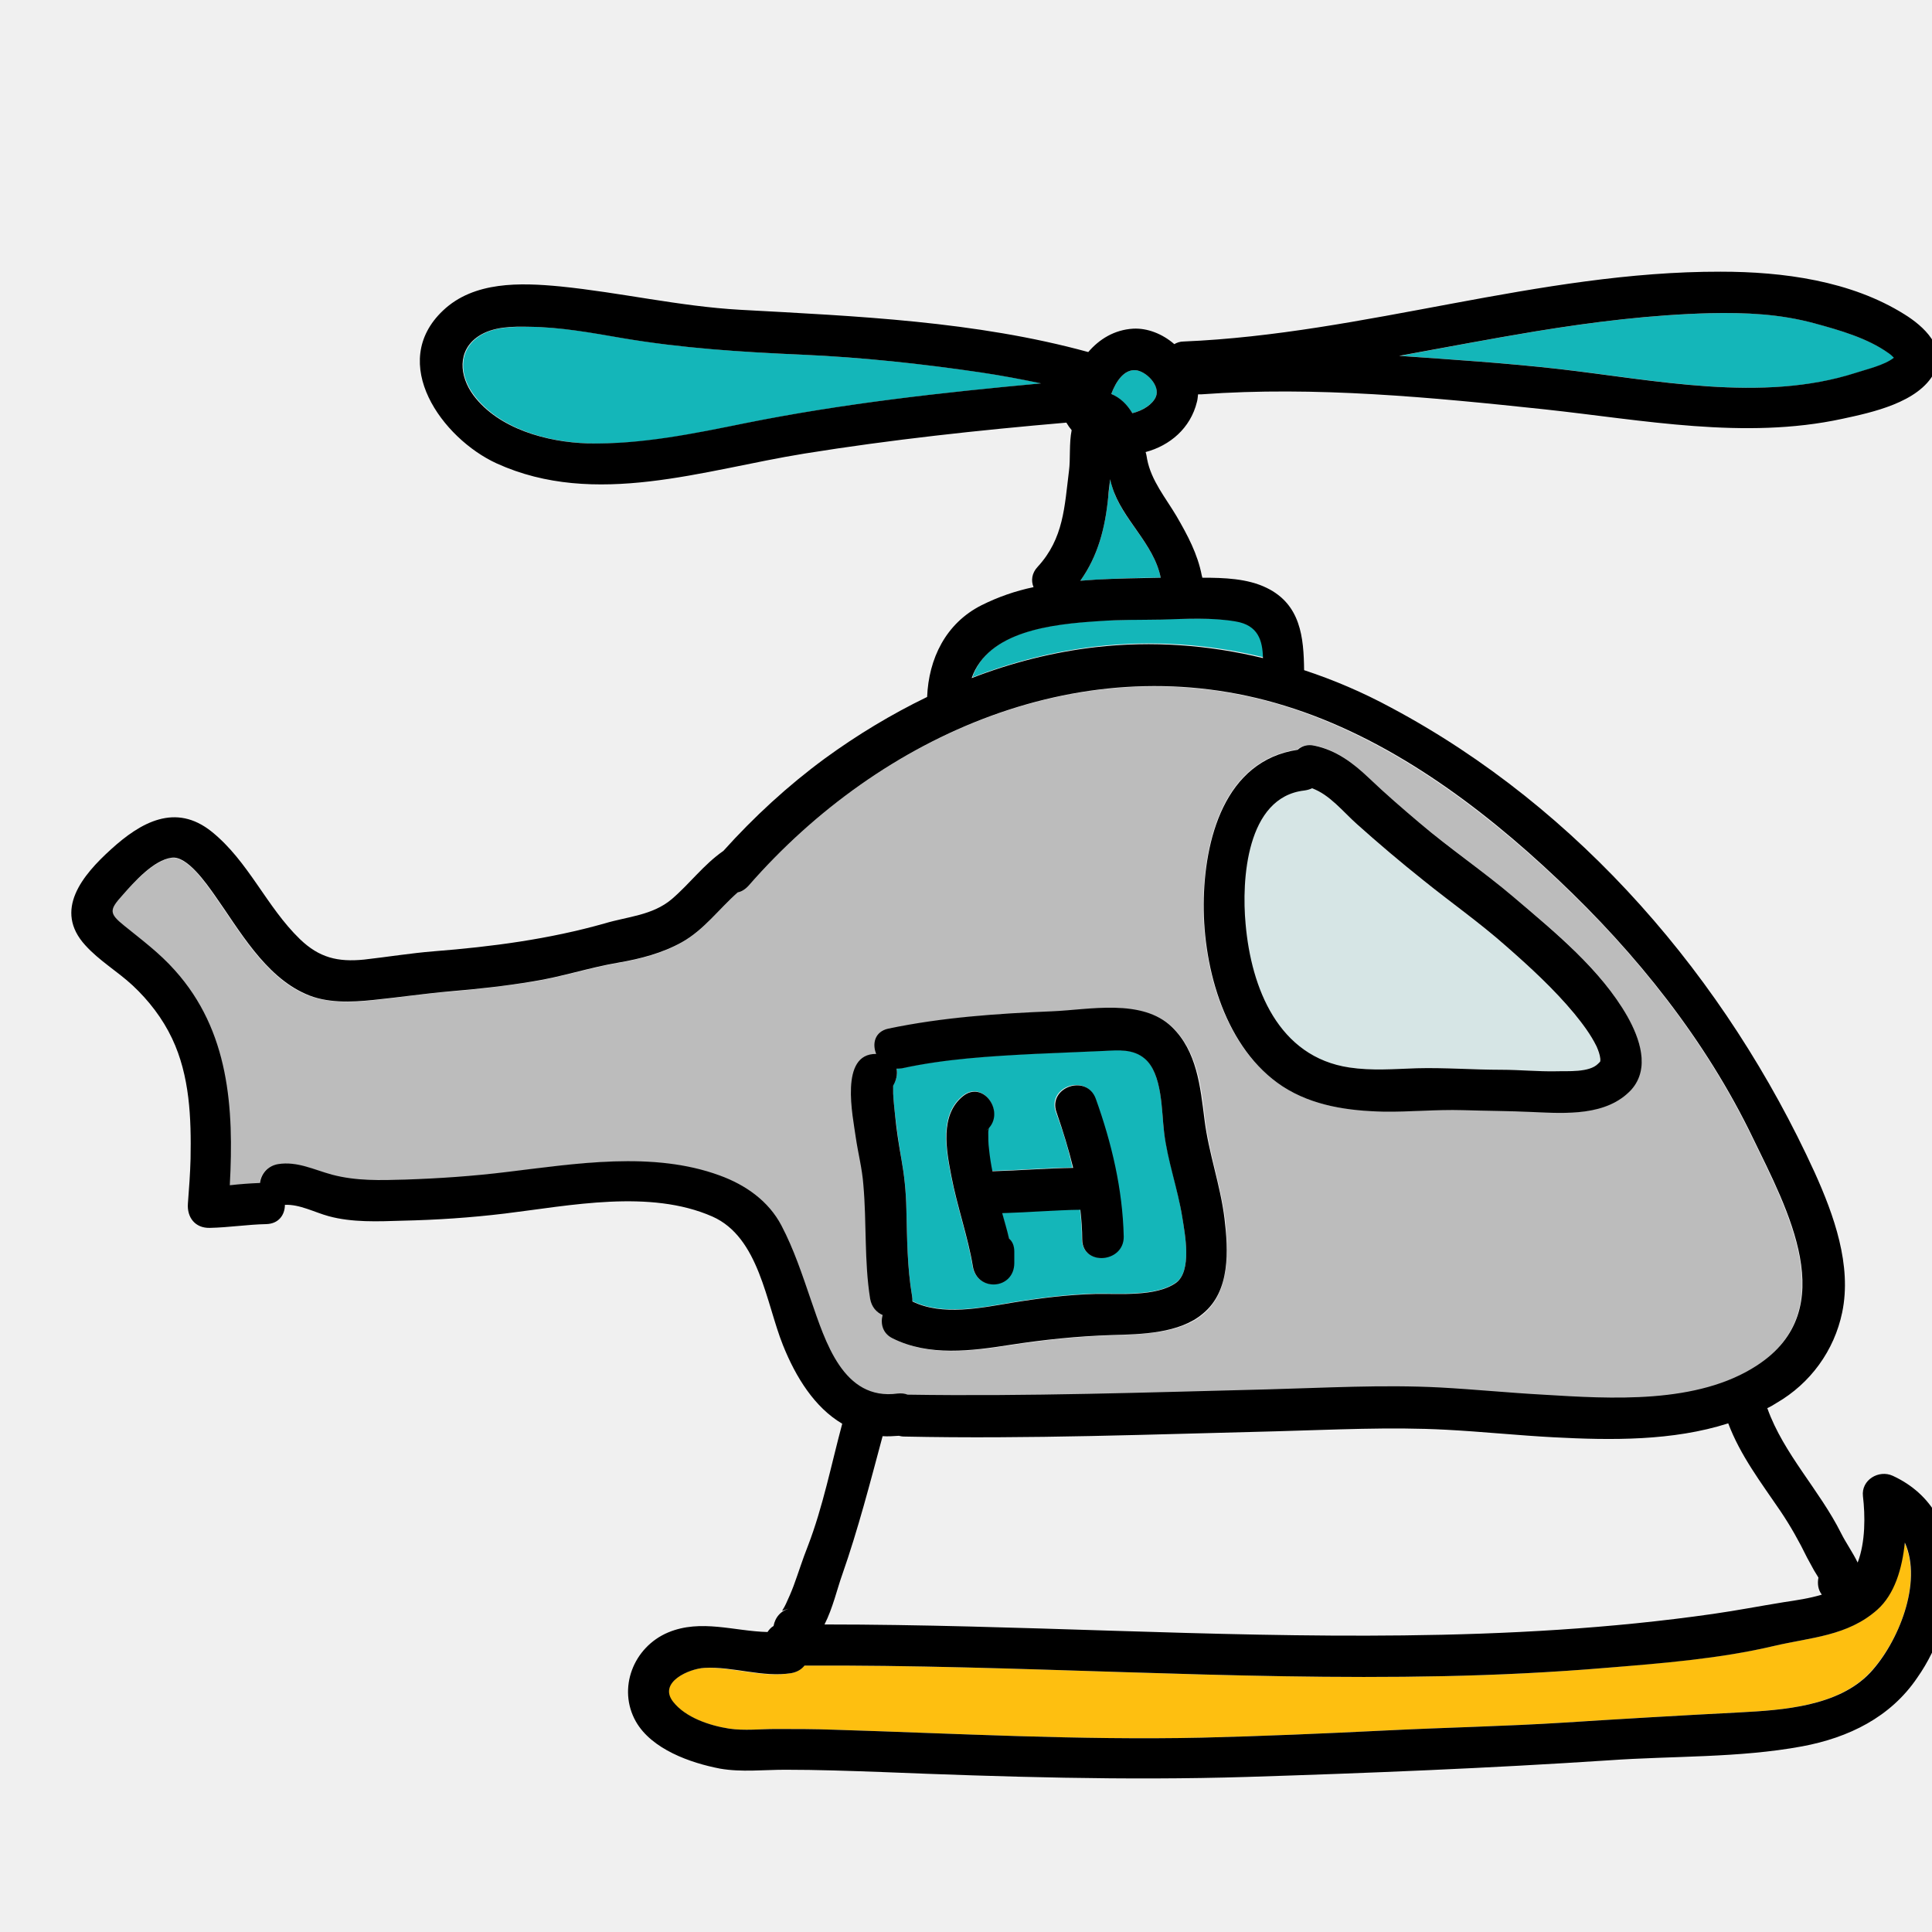
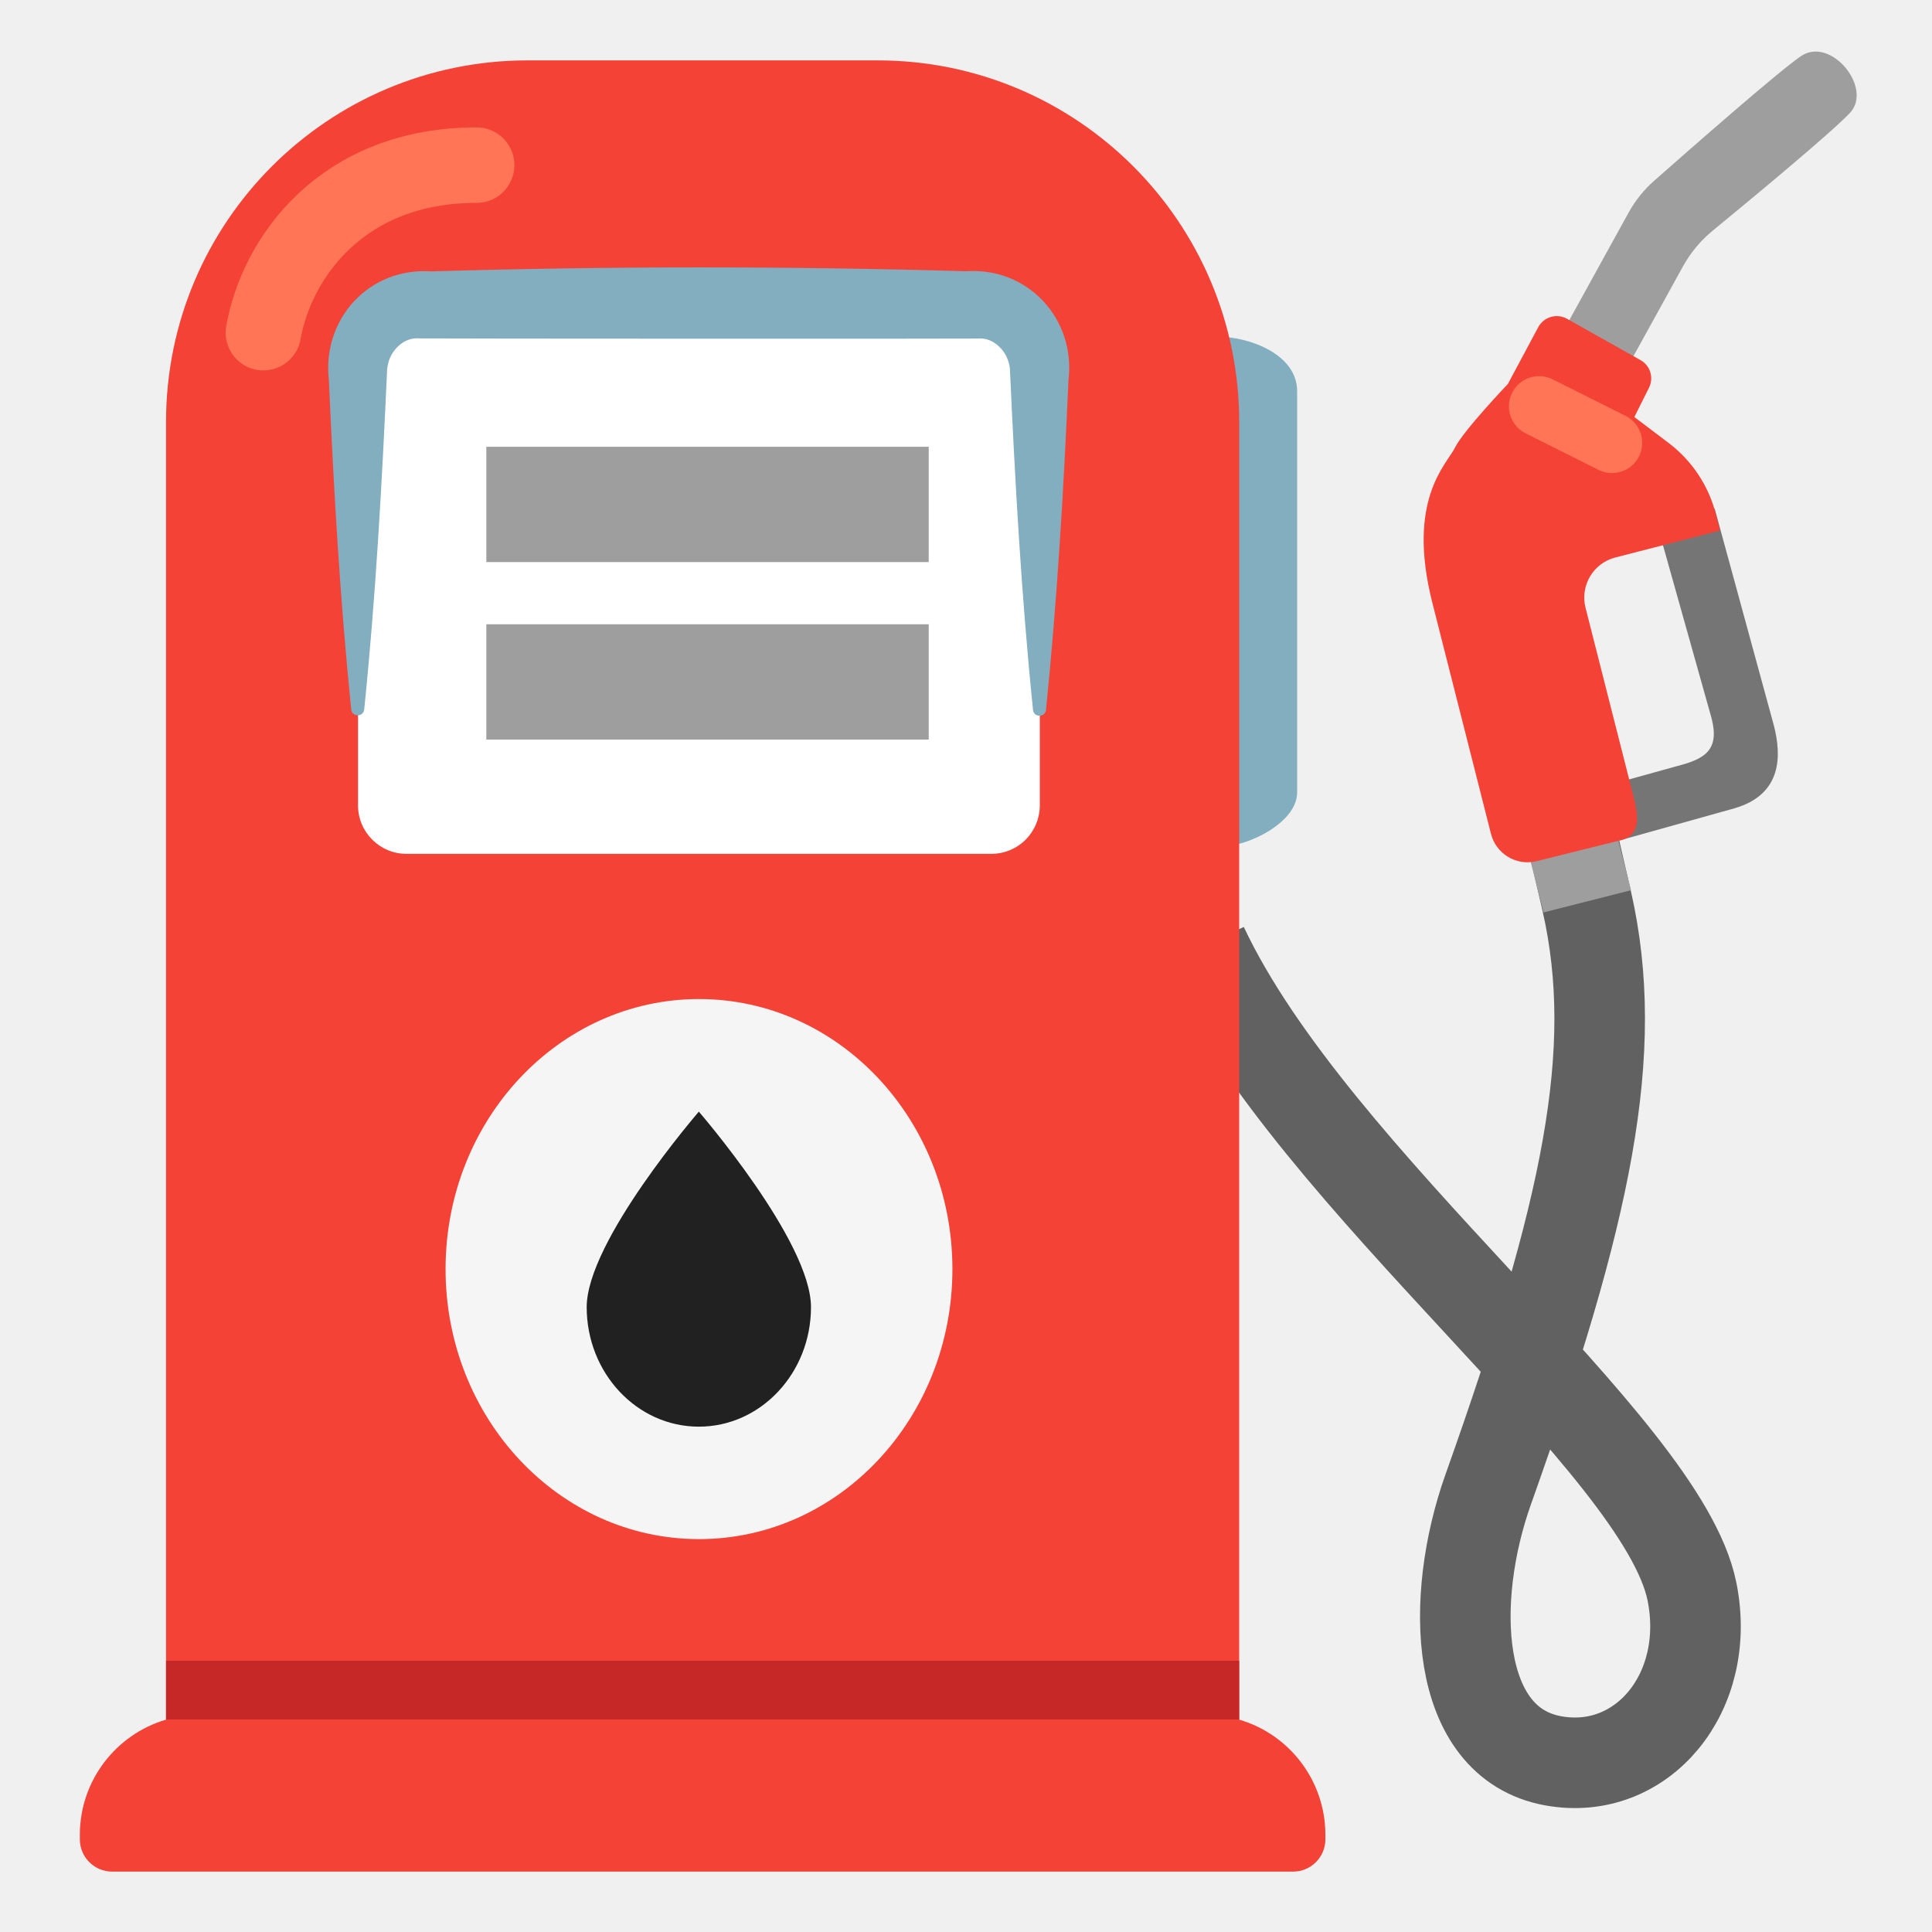
- <svg xmlns="http://www.w3.org/2000/svg" viewBox="0 0 512 512" width="48px" height="48px">
-   <path fill="#14B6B9" d="M327.6 164.6c-6.4-1.1-13.2-.6-19.7-.5-5.5.2-11 .1-16.5.4-12.5.8-29.5 2.6-33.7 15 10.6-4.1 21.6-6.9 32.9-8.2 14.9-1.7 29.9-.6 44.3 2.9C334.7 169.7 333.5 165.6 327.6 164.6zM262.1 298.8C262.1 298.8 262.1 298.7 262.1 298.8 262.1 298.7 262.1 298.7 262.1 298.8zM261.3 299.5c.4-.4.7-.6.8-.7 0 0 0 0 0 0C261.8 299 261.6 299.3 261.3 299.5zM500.6 93.6c-5.7-4-13-6.1-19.6-7.9-9.2-2.5-18.2-2.9-27.7-2.7-15.5.4-30.9 2.3-46.2 4.8-12.1 2-24.1 4.3-36.1 6.5 14.1 1 28.3 1.9 42.4 3.5 25.3 2.9 53.7 9 78.6 1 2.7-.9 7.6-2 10.1-4C501.6 94.4 501.1 93.9 500.6 93.6zM260.1 98.7c-15.6-2.3-31.5-4-47.2-4.7-16.1-.7-31.9-1.7-47.8-4.4-8.1-1.4-16.3-2.9-24.5-3-4.4 0-9.7-.1-13.6 2.5-5.7 3.8-5.2 10.6-1.3 15.7 6.7 8.9 19.6 12.4 30.3 12.7 14.2.4 28.1-2.6 41.9-5.4 25.9-5.2 52.1-8.1 78.3-10.5C270.8 100.5 265.4 99.5 260.1 98.7zM300.9 98.1c-3.1-.2-5.2 3.1-6.4 6.3 2.4 1.1 4.2 2.9 5.6 5.1 2.7-.7 5.3-2.3 6.2-4.3C307.6 102.2 303.8 98.3 300.9 98.1zM294.7 128.9c-.2-.6-.3-1.3-.5-1.9-.2 1.6-.3 3.2-.5 4.6-.8 8.3-2.7 15.7-7.4 22.3 1.4-.1 2.8-.2 4.2-.3 5.7-.3 11.4-.5 17.1-.5C305.8 144 297.2 137.6 294.7 128.9z" />
-   <path fill="#D6E5E5" d="M424,280.6c-0.1-1-0.5-2.2-1-3.3c-1.4-3.2-3.7-6-5.9-8.7c-5.4-6.5-11.7-12.4-18.1-17.9c-7.1-6.2-14.7-11.6-22-17.5c-6-4.8-11.8-9.7-17.5-14.8c-3.6-3.3-7.1-7.8-11.9-9.5c-0.6,0.3-1.3,0.6-2.1,0.6c-15.3,1.8-16.6,23.7-15.5,35.4c1.5,17.1,8.8,35.2,27.5,38c6,0.9,11.7,0.4,17.8,0.2c7.5-0.2,15,0.3,22.5,0.4c4.8,0,9.7,0.5,14.5,0.4c2.9,0,8.9,0.5,11.1-2C424.2,281.2,424.1,281.5,424,280.6z" />
-   <path fill="#BCBCBC" d="M464.5,301.8c-12.5-26-30.8-49-51.8-68.7c-20.6-19.4-45-37.5-72.4-46c-52.8-16.3-106.9,7.5-142,47.7c-0.9,1-1.9,1.5-2.9,1.8c-5,4.4-8.8,9.9-14.8,13.2c-5.1,2.9-11,4.4-16.8,5.4c-7.6,1.3-15.1,3.8-22.8,5c-7.2,1.1-14.4,2-21.7,2.6c-6.9,0.5-13.6,1.6-20.5,2.3c-5.9,0.6-12.4,0.8-17.9-1.6c-10.9-4.8-17.6-17-24.2-26.3c-2-2.8-7.1-10.4-11.3-9.8c-4.8,0.7-10,6.6-13,9.9c-3.4,3.9-3.6,4.7,0.4,8.1c4.7,3.8,9.3,7.3,13.4,11.8c14.5,16.1,15.7,36.5,14.6,57c2.6-0.2,5.3-0.5,8-0.6c0.3-2.3,1.8-4.6,4.8-5c5.1-0.8,9.6,1.4,14.3,2.8c6.4,1.8,12.9,1.5,19.4,1.3c9-0.2,17.9-0.9,26.8-2c18.2-2.2,38.7-5.7,56.5,0.9c6.8,2.5,12.9,6.8,16.4,13.3c3.3,6.3,5.5,13,7.8,19.7c3.8,10.9,8.5,26.8,22.8,25c1-0.1,1.8,0,2.6,0.3c31.8,0.6,63.6-0.6,95.4-1.4c15.2-0.4,30.6-1.4,45.8-0.5c9.1,0.5,18.1,1.4,27.2,1.9c18,1.1,41,2.6,56.8-7.8C488.2,347.1,473.5,320.5,464.5,301.8z M319,348.2c-6.2,5.3-16.4,5.4-24.1,5.7c-9.2,0.3-17.9,1.2-27,2.6c-10.2,1.6-21.5,3.1-31.1-1.7c-2.7-1.4-3.4-3.9-2.7-6.2c-1.6-0.7-2.9-2.1-3.3-4.3c-1.7-10-1-20.1-1.8-30.2c-0.4-4.1-1.4-8.3-2-12.5c-0.8-5.8-4.5-22.3,5.4-22.2c-1.2-2.7-0.5-5.9,3.2-6.7c14.4-3.1,28.9-4,43.5-4.6c9.7-0.4,23.8-3.5,31.7,4.2c6.6,6.5,7.6,15.8,8.6,24.5c1.1,8.8,4.1,17.3,5.3,26.2C325.5,331.3,326.1,342.1,319,348.2z M432.2,288.7c-6.5,7-17.3,6.4-26.1,5.9c-6.2-0.3-12.4-0.4-18.6-0.5c-7-0.2-13.9,0.5-20.9,0.4c-9.3-0.1-18.8-1.4-26.8-6.7c-15.2-9.9-21.1-31.1-20.9-48.3c0.1-17,5.5-38,24.9-40.9c1.1-0.9,2.6-1.4,4.4-1.1c5.8,1.2,10.3,4.6,14.5,8.6c4.3,4.1,8.7,8,13.3,11.8c8.2,6.9,17,12.9,25.1,19.8c10.8,9.1,23.1,19.1,30.1,31.6C434.5,275.1,437.4,283.1,432.2,288.7z" />
-   <path fill="#14B6B9" d="M313.3,322.4c-1.2-7.5-3.8-14.9-4.8-22.4c-0.7-5.6-0.4-15.5-5.2-19.6c-3-2.5-6.9-2.2-10.5-2c-6.2,0.3-12.4,0.5-18.6,0.8c-11.8,0.6-23.6,1.3-35.1,3.8c-0.5,0.1-1.1,0.1-1.5,0.1c0.3,1.5,0,3.1-0.9,4.5c0,0.7,0,1.4,0,2.1c0.1,1.9,0.3,3.8,0.5,5.7c0.5,3.9,1,7.9,1.7,11.8c0.7,3.9,1.2,8.1,1.3,13.2c0.2,7.7,0.2,15.3,1.5,22.9c0.1,0.6,0.1,1.1,0.1,1.5c8,3.9,18.3,1.7,26.6,0.3c7.4-1.2,14.6-2.1,22.1-2.3c6.1-0.1,15.8,0.8,21.1-2.9C316,336.9,314,326.9,313.3,322.4z M286.7,328.4c0-2.7-0.2-5.3-0.5-7.9c-6.9,0.1-13.8,0.6-20.7,0.9c0.6,2.2,1.2,4.4,1.8,6.7c0.8,0.8,1.4,2,1.4,3.5v3c0,7.1-9.9,7.8-11,0.8c-1.2-7.3-4.2-16-5.7-23.9c-1.3-6.8-3.1-16.1,3.1-21.1c5.2-4.2,10.9,3.7,7,8.3c0,0,0,0-0.1,0.1c-0.1,0.2-0.3,0.6-0.3,1.2c0,1.5,0.1,3,0.2,4.4c0.2,2,0.6,4,0.9,5.9c7.1-0.2,14.3-0.8,21.4-0.9c-1.1-5-2.6-9.9-4.4-14.7c-2.4-6.7,8-10.3,10.4-3.6c4.2,11.7,7.1,23.9,7.3,36.4C297.8,334.6,286.8,335.5,286.7,328.4z" />
-   <path fill="#FEBF10" d="M504.7,408.8c-0.7,6.9-2.8,13.8-7.3,17.8c-7.9,7-17.6,7.3-27.4,9.6c-14.4,3.4-29.8,4.5-44.5,5.8c-14.3,1.2-28.6,1.9-43,2.2c-56.5,1.2-112.9-3.1-169.4-2.8c-0.8,1-2,1.8-3.5,2c-7.8,1.3-15.3-1.7-23-1.4c-4,0.2-12.4,3.8-8.3,9c3.3,4.2,9.7,6.3,14.8,7.1c4.1,0.6,8.3,0.1,12.4,0.1c5.2,0,10.4,0,15.6,0.2c32.4,1,64.8,2.8,97.2,2.1c16.2-0.4,32.5-1.1,48.7-1.9c15.8-0.8,31.7-1.1,47.5-2.1c15.5-1,31-1.9,46.5-2.7c11.4-0.6,26.1-1.6,34.5-10.5C503,435.4,509.6,419.4,504.7,408.8z" />
-   <path d="M501.6,391.1c-3.7-1.7-8.4,1.1-7.9,5.4c0.6,5.1,0.7,12.1-1.4,17.6c-1.3-2.7-3.1-5.2-4.4-7.8c-5.7-11.4-15.2-21-19.5-33c0,0,0-0.1-0.1-0.1c0.9-0.4,1.7-0.9,2.5-1.4c9-5.2,15.3-13.9,17.4-24c2.6-12.5-2.2-25.8-7.3-37.1c-23.4-51.2-62.2-96.5-112.3-123.2c-7.4-4-15.1-7.3-23-9.9c-0.1-8.7-0.9-17.4-9.9-21.8c-5.1-2.5-11.3-2.7-17.1-2.7c0-0.2,0-0.3-0.1-0.5c-1.1-5.8-3.8-10.8-6.7-15.8c-2.9-4.9-6.7-9.4-7.8-15.1c-0.1-0.6-0.2-1.3-0.4-1.9c6.4-1.7,11.9-6.3,13.6-13.3c0.2-0.7,0.2-1.3,0.3-2c0.3,0,0.6,0,0.9,0c30.1-2.2,61.1,0.8,91.1,4c25.9,2.8,52.8,8.1,78.7,2.5c7.9-1.7,20.2-4.3,24.4-12.2c3.5-6.7-2.9-12.4-7.9-15.5C490.5,74.4,472.5,72,456,72c-48.1-0.1-94.4,16.5-142.3,18.5c-1,0-1.8,0.3-2.5,0.7c-3.1-2.7-7.1-4.3-10.9-4.1c-5,0.3-9,2.8-11.9,6.2c-29.9-8.2-61.3-9.5-92.2-11.2c-16.1-0.9-31.8-4.6-47.8-6.2c-10.5-1-22.8-1.4-31,6.4c-14.7,13.9-0.2,33.9,14.2,40.5c26.1,11.9,54.9,1.7,81.6-2.6c23-3.7,46.2-6.2,69.4-8.2c0.4,0.7,0.9,1.4,1.4,2c-0.7,3.4-0.3,7.8-0.7,10.7c-1.2,9.6-1.4,18-8.3,25.5c-1.6,1.7-1.8,3.7-1.1,5.4c-4.8,1-9.4,2.6-13.8,4.8c-9.5,4.8-14,14.2-14.4,24.3c-9.5,4.6-18.6,10.1-27.1,16.3c-9.8,7.2-18.8,15.5-26.9,24.5c-5.2,3.6-8.9,8.7-13.7,12.8c-5.1,4.3-11.7,4.6-17.7,6.4c-14.8,4.2-30,6.2-45.3,7.4c-6.2,0.5-12.3,1.5-18.5,2.2c-7,0.7-11.9-0.5-17-5.4c-8.9-8.6-13.6-20.6-23.4-28.5c-9.6-7.7-18.8-2.5-26.7,4.7c-7.5,6.8-15.3,16.1-6.8,25.4c3.7,4.1,8.5,6.9,12.5,10.6c4.3,4,8,8.8,10.5,14.1c4.7,9.9,5.1,21.1,4.9,31.9c-0.1,3.9-0.4,7.9-0.7,11.8c-0.3,3.7,1.9,6.6,5.8,6.5c5-0.1,10-0.9,15-1c3.3-0.1,4.9-2.5,4.9-5.1c3.9-0.2,7.9,2,11.6,3c6.2,1.7,13.1,1.4,19.4,1.2c9.2-0.2,18.2-0.8,27.3-1.9c17.3-2.1,38.4-6.5,55,0.8c12.4,5.5,14.2,22.9,18.7,34.1c3.4,8.5,8.4,16.5,15.7,20.8c-2.9,10.8-5.1,22-9.1,32.4c-1.4,3.5-2.5,7.1-3.8,10.6c-0.6,1.6-1.3,3.2-2,4.7c-1.3,2.8-1.8,1.8,1.3,1.2c-2.7,0.5-4.2,2.5-4.6,4.7c-0.7,0.4-1.2,1-1.6,1.6c-8.8-0.2-17.6-3.5-26.3,0.1c-9.3,3.9-13.5,14.9-8.6,23.6c4.2,7.4,14.5,11,22.3,12.5c5.7,1,11.6,0.3,17.3,0.3c8.5,0,16.9,0.3,25.4,0.6c32.4,1.3,64.7,2.3,97.1,1.3c31.9-1,64-2.3,95.8-4.4c16.9-1.2,34.5-0.6,51.2-3.7c12.3-2.3,23.4-7.7,30.5-18.2C519.4,428.6,522.8,400.9,501.6,391.1z M407,87.8c15.3-2.5,30.7-4.4,46.2-4.8c9.5-0.2,18.5,0.2,27.7,2.7c6.6,1.8,14,3.9,19.6,7.9c0.6,0.4,1,0.8,1.4,1.2c-2.5,2-7.4,3.1-10.1,4c-24.9,8-53.3,1.9-78.6-1c-14.1-1.6-28.3-2.5-42.4-3.5C382.9,92.1,394.9,89.8,407,87.8z M197.7,112.1c-13.8,2.8-27.7,5.7-41.9,5.4c-10.7-0.3-23.6-3.8-30.3-12.7c-3.8-5.1-4.4-11.9,1.3-15.7c3.9-2.6,9.1-2.6,13.6-2.5c8.2,0.1,16.4,1.6,24.5,3c15.9,2.7,31.7,3.7,47.8,4.4c15.8,0.7,31.6,2.4,47.2,4.7c5.4,0.8,10.7,1.8,16,2.9C249.8,104,223.6,106.9,197.7,112.1z M300.9,98.1c2.8,0.2,6.7,4.1,5.4,7.1c-0.9,2-3.4,3.6-6.2,4.3c-1.4-2.3-3.2-4.1-5.6-5.1C295.7,101.2,297.8,97.9,300.9,98.1z M293.7,131.6c0.1-1.5,0.3-3,0.5-4.6c0.1,0.6,0.3,1.3,0.5,1.9c2.6,8.7,11.1,15.1,12.9,24.2c-5.7,0.1-11.5,0.2-17.1,0.5c-1.4,0.1-2.8,0.2-4.2,0.3C291,147.3,292.9,139.9,293.7,131.6z M291.3,164.6c5.5-0.4,11-0.3,16.5-0.4c6.5-0.2,13.3-0.6,19.7,0.5c5.9,1,7.1,5,7.2,9.7c-14.4-3.5-29.3-4.6-44.3-2.9c-11.3,1.3-22.3,4.1-32.9,8.2C261.9,167.2,278.8,165.4,291.3,164.6z M214.9,344.5c-2.3-6.7-4.5-13.4-7.8-19.7c-3.4-6.5-9.5-10.8-16.4-13.3c-17.7-6.5-38.2-3.1-56.5-0.9c-9,1.1-17.8,1.7-26.8,2c-6.5,0.2-13,0.4-19.4-1.3c-4.8-1.3-9.2-3.6-14.3-2.8c-2.9,0.5-4.5,2.7-4.8,5c-2.7,0.1-5.3,0.3-8,0.6c1.1-20.4-0.1-40.9-14.6-57c-4-4.5-8.7-8-13.4-11.8c-4.1-3.3-3.9-4.2-0.4-8.1c3-3.4,8.2-9.3,13-9.9c4.1-0.6,9.3,7,11.3,9.8c6.6,9.3,13.3,21.5,24.2,26.3c5.5,2.5,12.1,2.2,17.9,1.6c6.9-0.7,13.6-1.7,20.5-2.3c7.2-0.6,14.5-1.4,21.7-2.6c7.7-1.2,15.1-3.7,22.8-5c5.8-1,11.6-2.5,16.8-5.4c5.9-3.3,9.8-8.8,14.8-13.2c1-0.2,2-0.8,2.9-1.8c35.1-40.2,89.2-64,142-47.7c27.4,8.4,51.8,26.5,72.4,46c20.9,19.7,39.3,42.7,51.8,68.7c9,18.6,23.7,45.3,1.1,60.1c-15.8,10.4-38.8,8.9-56.8,7.8c-9.1-0.5-18.1-1.4-27.2-1.9c-15.2-0.8-30.6,0.1-45.8,0.5c-31.8,0.8-63.6,1.9-95.4,1.4c-0.7-0.3-1.6-0.4-2.6-0.3C223.4,371.3,218.7,355.4,214.9,344.5z M223.2,417.3c4.2-12,7.4-24.4,10.7-36.7c1.4,0.1,2.8,0,4.3-0.1c0.4,0.1,0.9,0.2,1.4,0.2c33,0.7,66-0.6,98.9-1.4c14.9-0.4,30-1.2,44.8-0.4c9.5,0.5,19,1.5,28.5,2c15.2,0.8,31.5,1,46.2-3.7c3.2,8.5,8.7,15.7,13.8,23.2c2.7,4,5,8.1,7.1,12.4c0.6,1.1,1.2,2.2,1.8,3.3c0.4,0.6,0.7,1.2,1.1,1.8c0,0.1,0.1,0.1,0.1,0.2c-0.3,1.6-0.1,3.2,0.9,4.5c-3.3,1-6.8,1.5-10.1,2c-6.2,1-12.4,2.2-18.7,3.1c-27.2,3.9-54.7,5.4-82.1,5.7c-51.2,0.6-102.3-2.9-153.4-2.9C220.7,426.2,221.9,420.9,223.2,417.3z M495.6,443.3c-8.4,8.9-23.1,9.9-34.5,10.5c-15.5,0.8-31,1.7-46.5,2.7c-15.8,1-31.7,1.3-47.5,2.1c-16.2,0.8-32.4,1.5-48.7,1.9c-32.5,0.7-64.8-1.1-97.2-2.1c-5.2-0.2-10.4-0.2-15.6-0.2c-4.1,0-8.3,0.5-12.4-0.1c-5.1-0.8-11.5-2.9-14.8-7.1c-4.1-5.2,4.3-8.8,8.3-9c7.7-0.4,15.3,2.6,23,1.4c1.6-0.3,2.7-1,3.5-2c56.5-0.3,112.9,4,169.4,2.8c14.3-0.3,28.7-1,43-2.2c14.7-1.2,30.1-2.4,44.5-5.8c9.8-2.3,19.5-2.6,27.4-9.6c4.6-4.1,6.6-10.9,7.3-17.8C509.6,419.4,503,435.4,495.6,443.3z" />
-   <path d="M431.3 269.4c-7.1-12.5-19.3-22.4-30.1-31.6-8.1-6.9-17-12.9-25.1-19.8-4.5-3.8-9-7.7-13.3-11.8-4.2-4-8.7-7.4-14.5-8.6-1.8-.4-3.3.1-4.4 1.1-19.4 2.9-24.8 23.9-24.9 40.9-.1 17.3 5.8 38.4 20.9 48.3 8 5.2 17.5 6.5 26.8 6.7 7 .1 13.9-.6 20.9-.4 6.2.2 12.4.2 18.6.5 8.8.4 19.6 1.1 26.1-5.9C437.4 283.1 434.5 275.1 431.3 269.4zM423.5 281.9c-2.3 2.4-8.2 1.9-11.1 2-4.8.1-9.7-.4-14.5-.4-7.5 0-15-.6-22.5-.4-6 .2-11.8.7-17.8-.2-18.8-2.8-26-21-27.5-38-1.1-11.7.2-33.6 15.5-35.4.8-.1 1.5-.3 2.1-.6 4.7 1.7 8.2 6.2 11.9 9.5 5.7 5.1 11.6 10.1 17.5 14.8 7.3 5.9 15 11.3 22 17.5 6.4 5.6 12.7 11.4 18.1 17.9 2.2 2.7 4.4 5.6 5.9 8.7.5 1.1.9 2.3 1 3.3C424.1 281.5 424.2 281.2 423.5 281.9zM324.5 322.9c-1.1-8.9-4.2-17.3-5.3-26.2-1.1-8.7-2-18.1-8.6-24.5-7.9-7.7-22-4.6-31.7-4.2-14.6.6-29.2 1.6-43.5 4.6-3.6.8-4.3 4-3.2 6.7-9.8-.1-6.2 16.4-5.4 22.2.6 4.1 1.7 8.3 2 12.5.9 10.1.2 20.2 1.8 30.2.4 2.2 1.7 3.6 3.3 4.3-.6 2.3 0 4.9 2.7 6.2 9.6 4.8 20.9 3.3 31.1 1.7 9.1-1.4 17.8-2.3 27-2.6 7.7-.2 17.9-.4 24.1-5.7C326.1 342.1 325.5 331.3 324.5 322.9zM311.6 340c-5.3 3.7-15 2.8-21.1 2.9-7.5.2-14.7 1.1-22.1 2.3-8.4 1.4-18.7 3.6-26.6-.3 0-.5 0-1-.1-1.5-1.3-7.6-1.3-15.3-1.5-22.9-.1-5-.6-9.3-1.3-13.2-.7-3.9-1.3-7.8-1.7-11.8-.2-1.9-.4-3.8-.5-5.7 0-.7 0-1.4 0-2.1.8-1.3 1.2-3 .9-4.5.5 0 1 0 1.5-.1 11.5-2.5 23.4-3.2 35.1-3.8 6.2-.3 12.4-.5 18.6-.8 3.7-.2 7.5-.5 10.5 2 4.8 4 4.5 14 5.2 19.6.9 7.5 3.6 14.9 4.8 22.4C314 326.9 316 336.9 311.6 340z" />
-   <path d="M290.4,291.2c-2.4-6.7-12.8-3.1-10.4,3.6c1.7,4.9,3.2,9.8,4.4,14.7c-7.1,0.1-14.3,0.7-21.4,0.9c-0.4-2-0.7-3.9-0.9-5.9c-0.2-1.5-0.2-3-0.2-4.4c0-0.7,0.2-1.1,0.3-1.2c-0.1,0.1-0.3,0.4-0.8,0.7c0.3-0.2,0.6-0.5,0.8-0.8c0-0.1,0.1-0.1,0,0c3.9-4.6-1.8-12.5-7-8.3c-6.2,5-4.4,14.3-3.1,21.1c1.5,7.9,4.5,16.5,5.7,23.9c1.1,7,11,6.3,11-0.8v-3c0-1.6-0.5-2.7-1.4-3.5c-0.5-2.2-1.2-4.5-1.8-6.7c6.9-0.2,13.8-0.8,20.7-0.9c0.3,2.6,0.5,5.3,0.5,7.9c0.1,7.1,11.1,6.2,11-0.8C297.5,315.1,294.6,302.9,290.4,291.2z" />
-   <path d="M262.1,298.8C262,298.8,262,298.8,262.1,298.8C262.1,298.8,262.1,298.7,262.1,298.8C262.1,298.7,262.1,298.8,262.1,298.8z" />
+ <svg xmlns="http://www.w3.org/2000/svg" width="128px" height="128px" viewBox="0 0 128 128" aria-hidden="true" role="img" class="iconify iconify--noto" preserveAspectRatio="xMidYMid meet">
+   <path d="M79.69 62.69c7.36 15.65 30.45 32.94 32.41 42.77c1.34 6.7-3.33 12.26-9.19 11.2c-6.6-1.19-6.91-10.69-4.31-17.99c6.54-18.38 8.79-28.99 6.53-38.95l-1.08-4.68" fill="none" stroke="#616161" stroke-width="6" stroke-miterlimit="10" />
+   <path d="M80.82 56.1c-1.87 0-1.14-1.61-1.14-3.6V25.92c0-1.99-.73-3.6 1.14-3.6s5.12 1.11 5.12 3.6V52.5c0 1.99-3.25 3.6-5.12 3.6z" fill="#82aec0" />
+   <path d="M82.1 113.93V27.96C82.1 14.73 71.37 4 58.14 4H34.96C21.72 4 11 14.73 11 27.96v85.97c-3.3.97-5.71 4.02-5.71 7.63v.3c0 1.18.96 2.14 2.14 2.14h78.24c1.18 0 2.14-.96 2.14-2.14v-.3a7.95 7.95 0 0 0-5.71-7.63z" fill="#f44336" />
+   <path d="M65.68 56.57H26.93c-1.77 0-3.21-1.44-3.21-3.21V22.42c0-1.77 1.44-3.21 3.21-3.21h38.75c1.77 0 3.21 1.44 3.21 3.21v30.93a3.21 3.21 0 0 1-3.21 3.22z" fill="#fff" />
+   <path fill="#9e9e9e" d="M32.22 29.6h29.31v7.64H32.22z" />
+   <path fill="#9e9e9e" d="M32.22 41.36h29.31V49H32.22z" />
+   <path d="M24.13 47c-.05.52-.81.52-.86.01c-.74-7.27-1.16-14.55-1.48-21.82c-.47-4.02 2.63-7.49 6.78-7.21c11.79-.35 23.64-.35 35.43-.01c4.14-.28 7.27 3.19 6.79 7.21c-.32 7.28-.75 14.57-1.49 21.85c-.05.52-.81.52-.86 0c-.77-7.53-1.19-15.07-1.53-22.59a2.11 2.11 0 0 0-.09-.45c-.25-.9-1.12-1.65-2.02-1.56c-.48.02-36.58.01-37.04-.01c-.9-.09-1.77.66-2.02 1.57c-.04.15-.07.3-.09.45c-.34 7.51-.75 15.04-1.52 22.56z" fill="#82aec0" />
+   <ellipse cx="46.31" cy="84.08" rx="16.79" ry="17.89" fill="#f5f5f5" />
+   <path d="M38.87 86.6c0-4.37 7.43-12.95 7.43-12.95s7.43 8.58 7.43 12.95s-3.33 7.92-7.43 7.92s-7.43-3.55-7.43-7.92z" fill="#212121" />
+   <path fill="#c62828" d="M11 110.03h71.1v3.89H11z" />
+   <path d="M17.45 22.04c.88-4.96 5.2-11.1 14.13-11.1" fill="none" stroke="#ff7555" stroke-width="5" stroke-linecap="round" stroke-miterlimit="10" />
+   <g>
+     <path fill="#9e9e9e" d="M108.059 58.98l-5.796 1.472l-.955-3.76l5.796-1.472z" />
+     <path d="M104.77 29.85l6.73-12.2c.5-.9 1.16-1.7 1.95-2.35c2.46-2.02 7.97-6.58 9.13-7.84c1.51-1.64-1.29-5.1-3.28-3.73c-1.56 1.08-7.3 6.12-9.69 8.23c-.7.61-1.28 1.34-1.73 2.16l-7.07 12.82l3.96 2.91z" fill="#9e9e9e" />
+     <path d="M100.66 37.73l9.42-1.95l3.32 11.82c.53 2.08-.43 2.68-2.27 3.15l-6.66 1.85m-5.22-15.27l8.05 18.35l7.62-2.13c3.19-.93 3.1-3.53 2.61-5.46l-3.93-14.4l-14.35 3.64z" fill="#757575" />
+     <path d="M103.82 21.12l4.87 2.74c.65.36.89 1.17.56 1.83l-.97 1.94l2.25 1.7a8.565 8.565 0 0 1 3.16 4.77l.27 1.05l-6.96 1.79a2.742 2.742 0 0 0-1.95 3.34l3.21 12.63c.32 1.36.4 2.48-.97 2.78l-5.55 1.38c-1.32.29-2.63-.52-2.96-1.83L94.9 39.95c-1.74-6.85.94-9.17 1.5-10.3s3.5-4.21 3.5-4.21l2.01-3.76c.37-.69 1.23-.94 1.91-.56z" fill="#f44336" />
+     <path fill="none" stroke="#ff7555" stroke-width="4" stroke-linecap="round" stroke-miterlimit="10" d="M106.8 29.34l-4.83-2.42" />
+   </g>
</svg>
